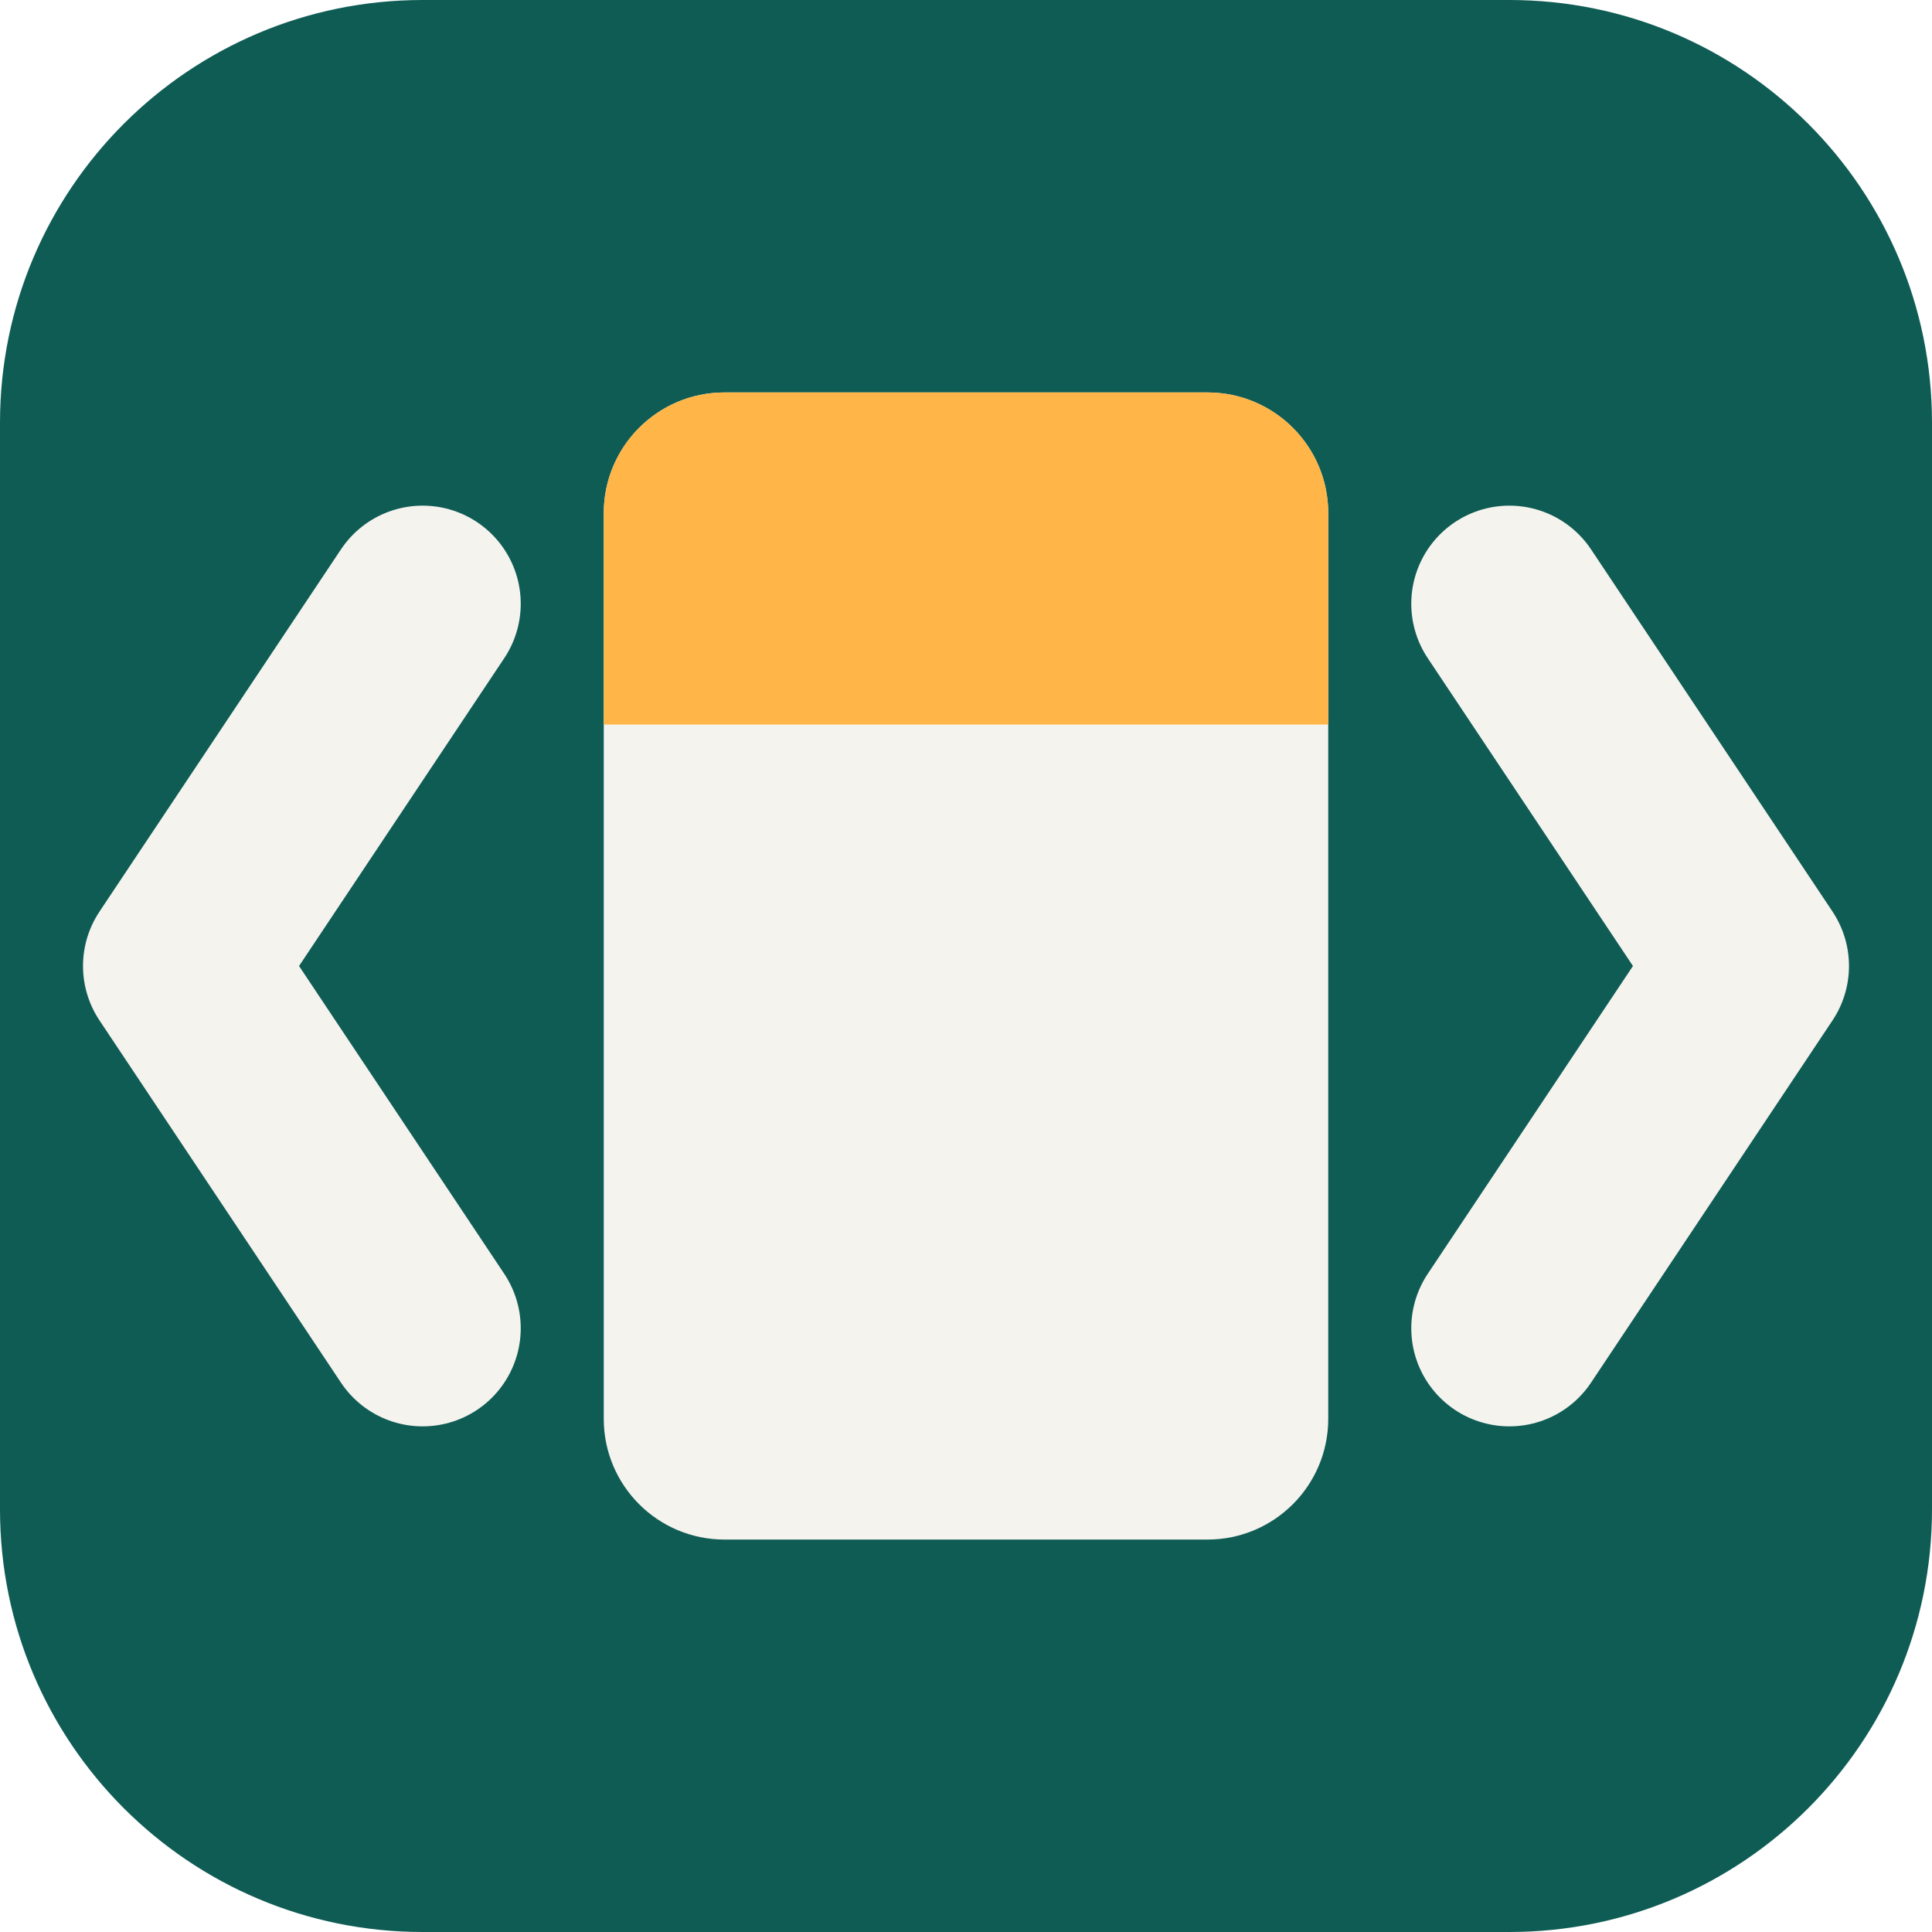
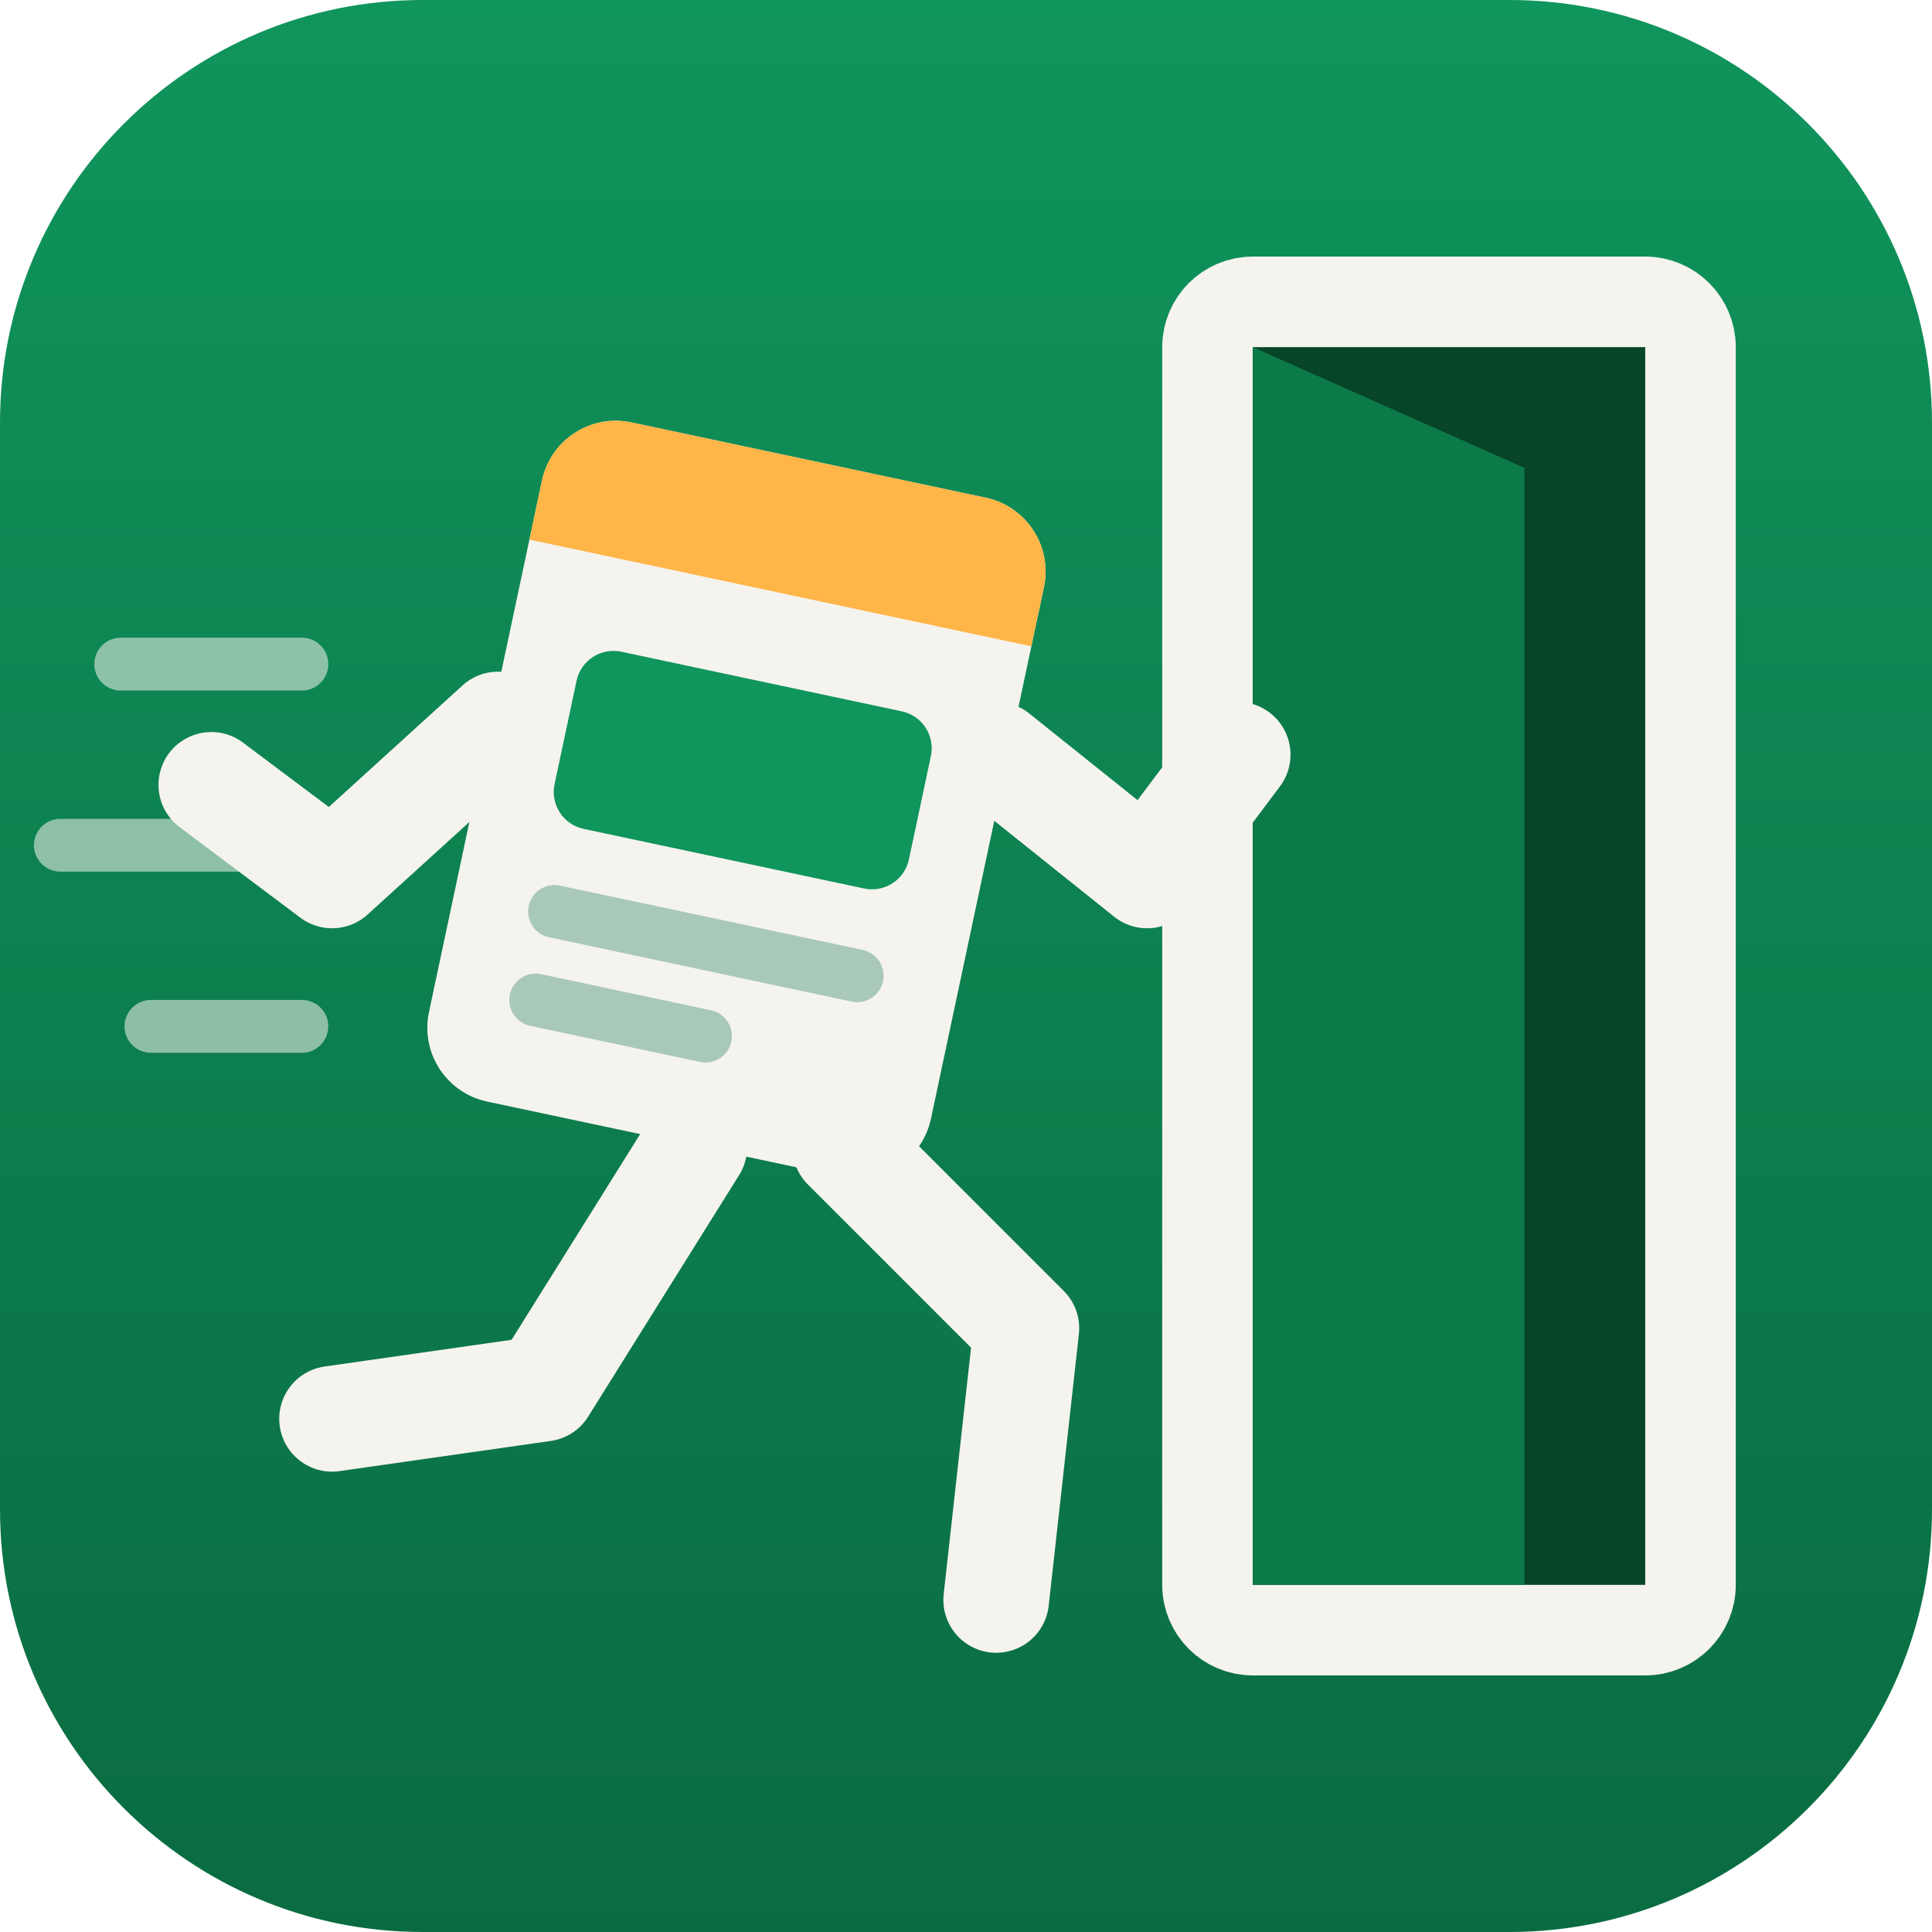
- <svg xmlns="http://www.w3.org/2000/svg" width="128" height="128" viewBox="0 0 128 128" role="img" aria-label="Unescaped">
-   <rect width="128" height="128" rx="28" fill="#0f5c55" />
-   <g fill="none" stroke="#f5f3ee" stroke-width="13" stroke-linecap="round" stroke-linejoin="round">
-     <polyline points="28,40 12,64 28,88" />
-     <polyline points="100,40 116,64 100,88" />
+ <svg xmlns="http://www.w3.org/2000/svg" viewBox="0 0 128 128" width="128" height="128">
+   <defs>
+     <linearGradient id="uebg" x1="0" y1="0" x2="0" y2="1">
+       <stop offset="0" stop-color="#10955c" />
+       <stop offset="1" stop-color="#0a6b41" />
+     </linearGradient>
+     <clipPath id="uec">
+       <rect width="128" height="128" rx="28" />
+     </clipPath>
+   </defs>
+   <rect width="128" height="128" rx="28" fill="url(#uebg)" />
+   <rect x="80" y="20" width="32" height="88" rx="3" fill="#064527" stroke="#f5f3ee" stroke-width="6" />
+   <path d="M83 23 101 31V105L83 105Z" fill="#0c7a48" />
+   <g stroke="#f5f3ee" stroke-width="3.5" stroke-linecap="round" opacity=".55">
+     <path d="M8 44h12M4 56h14M10 68h10" />
  </g>
-   <clipPath id="page">
-     <rect x="40" y="26" width="48" height="76" rx="8" />
-   </clipPath>
-   <g clip-path="url(#page)">
-     <rect x="40" y="26" width="48" height="76" fill="#f5f3ee" />
-     <rect x="40" y="26" width="48" height="22" fill="#ffb547" />
+   <g fill="none" stroke="#f5f3ee" stroke-width="7" stroke-linecap="round" stroke-linejoin="round">
+     <path d="M46 76 36 92 22 94" />
+     <path d="M56 76 68 88 66 106" />
+     <path d="M33 48 22 58 14 52" />
+     <path d="M66 50 76 58 82 50" />
+   </g>
+   <g transform="rotate(12 49 52)">
+     <rect x="32" y="30" width="34" height="46" rx="5" fill="#f5f3ee" />
+     <path d="M32 35a5 5 0 0 1 5-5h24a5 5 0 0 1 5 5v4H32z" fill="#ffb547" />
+     <rect x="37" y="45" width="24" height="12" rx="2.5" fill="#10955c" />
+     <g fill="#a9c9b8">
+       <rect x="37" y="61" width="24" height="3.5" rx="1.75" />
+       <rect x="37" y="67" width="15" height="3.5" rx="1.75" />
+     </g>
  </g>
</svg>
